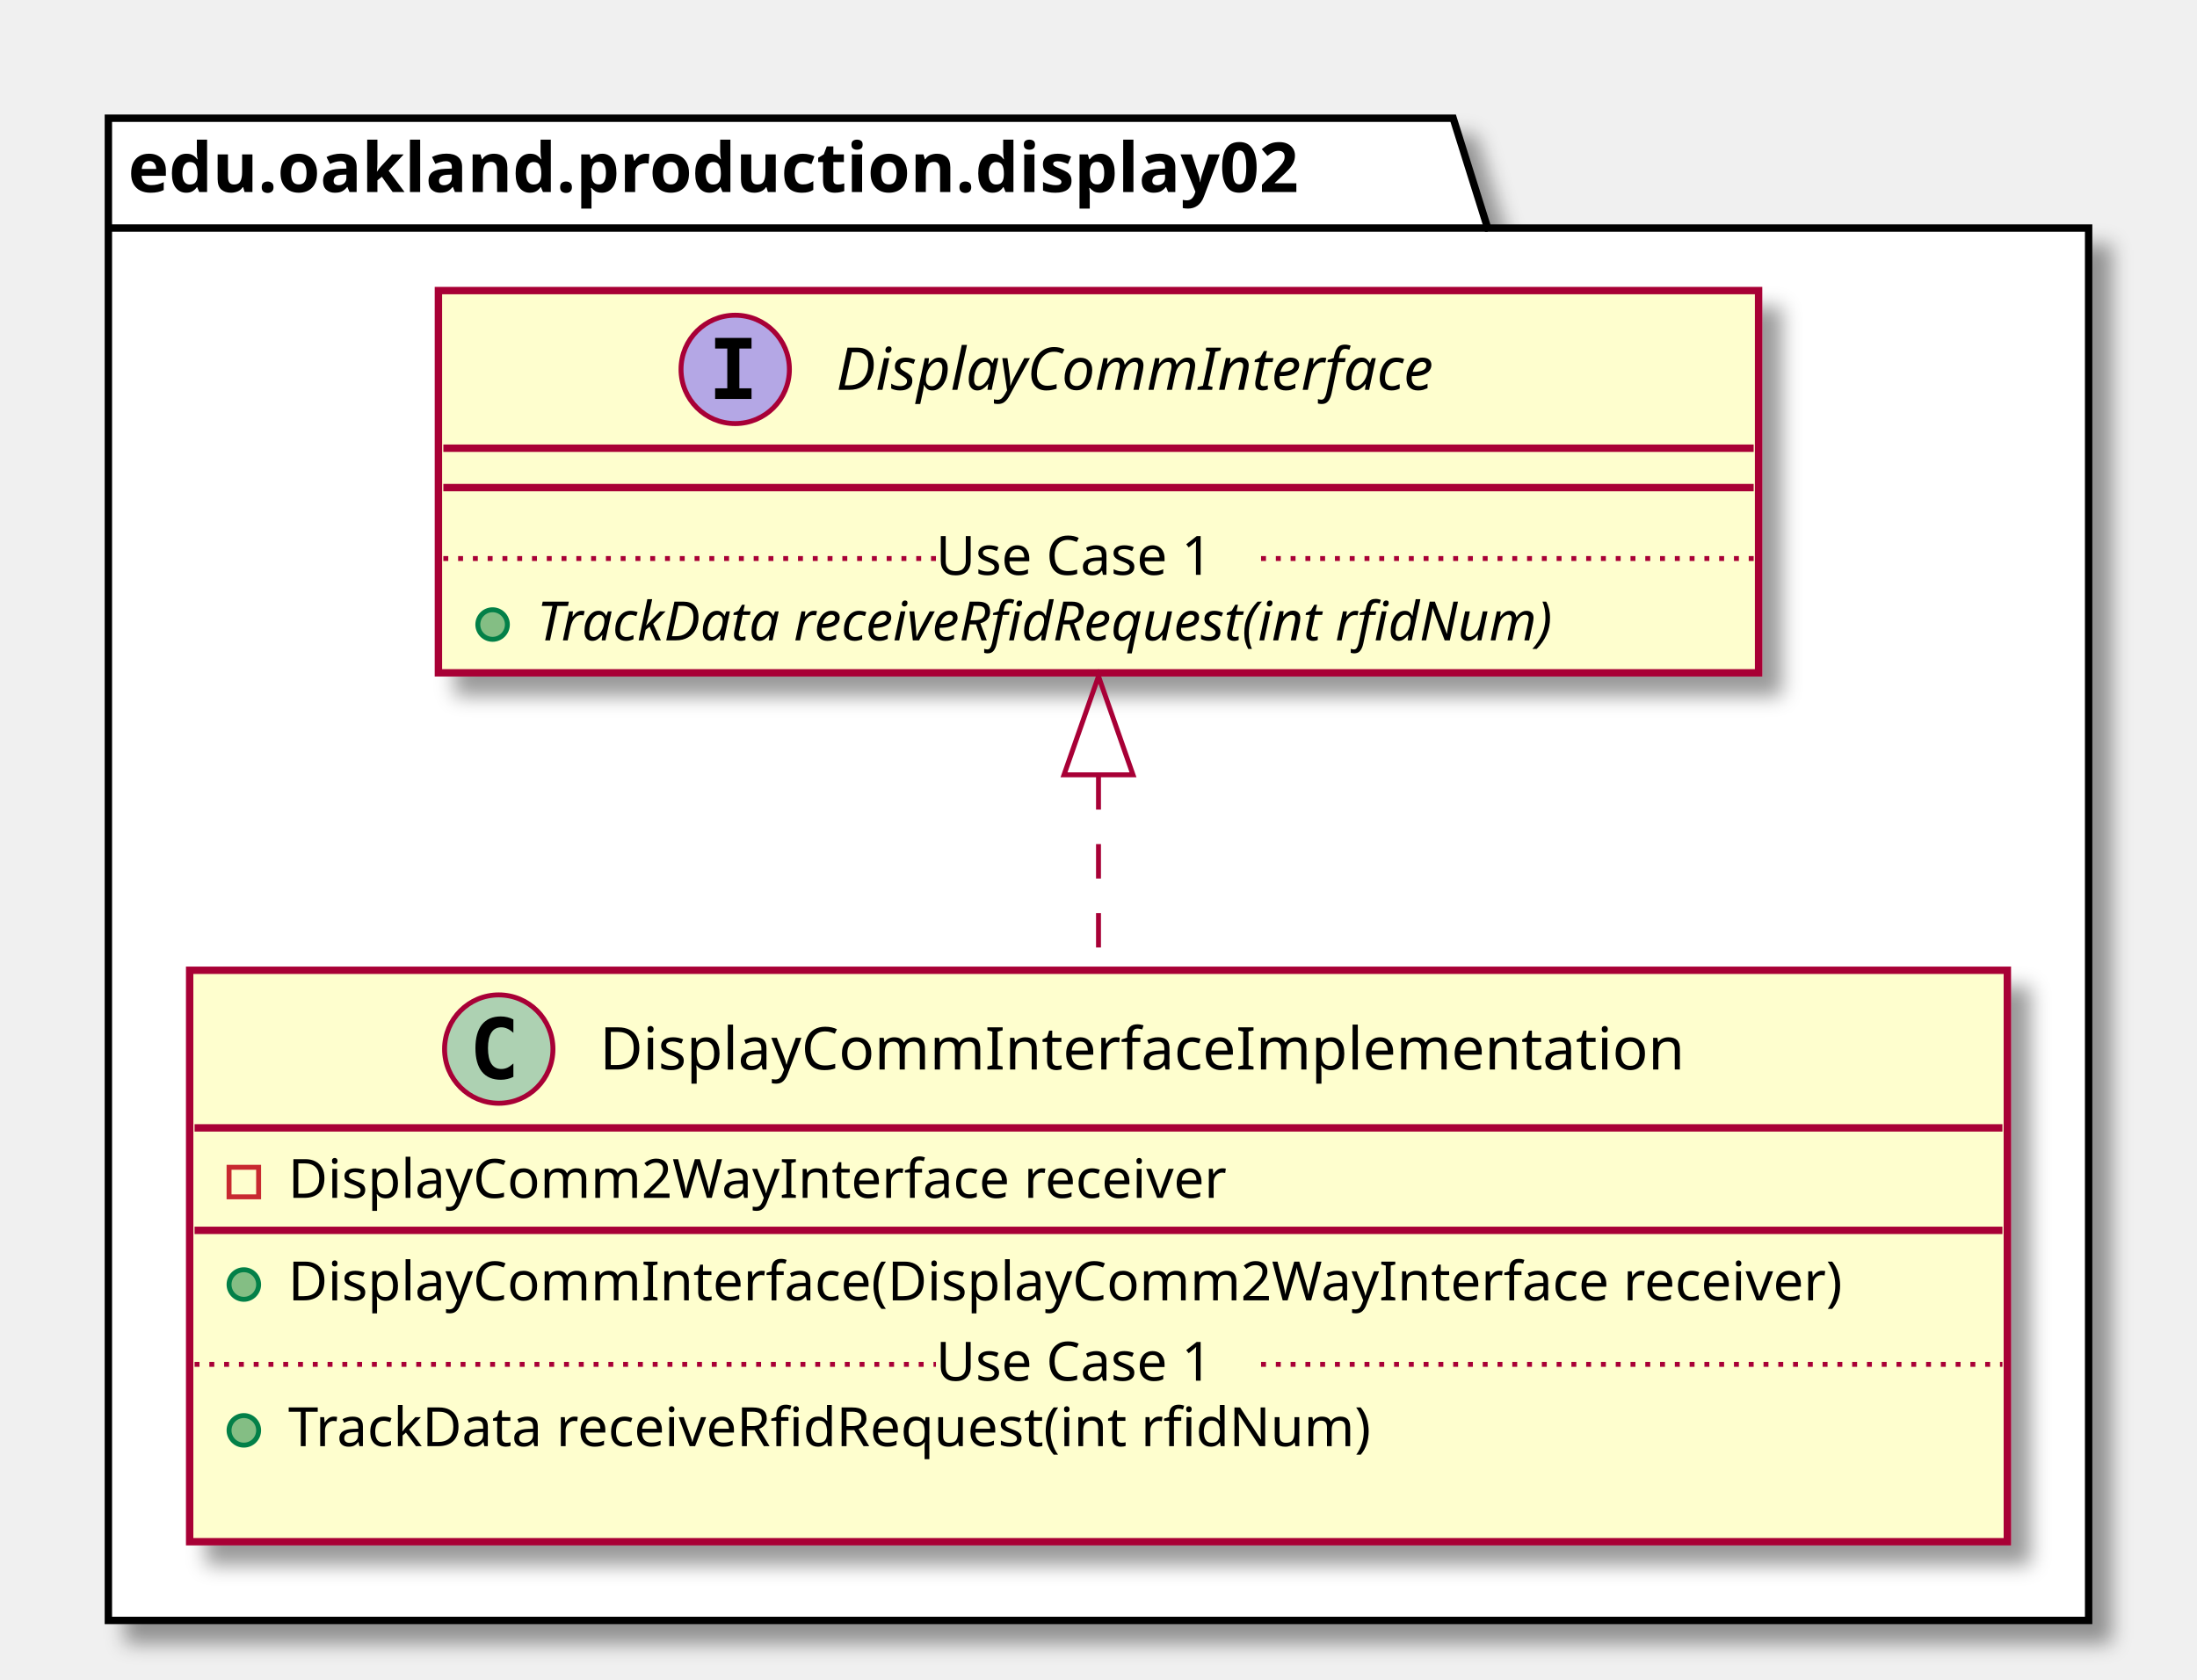
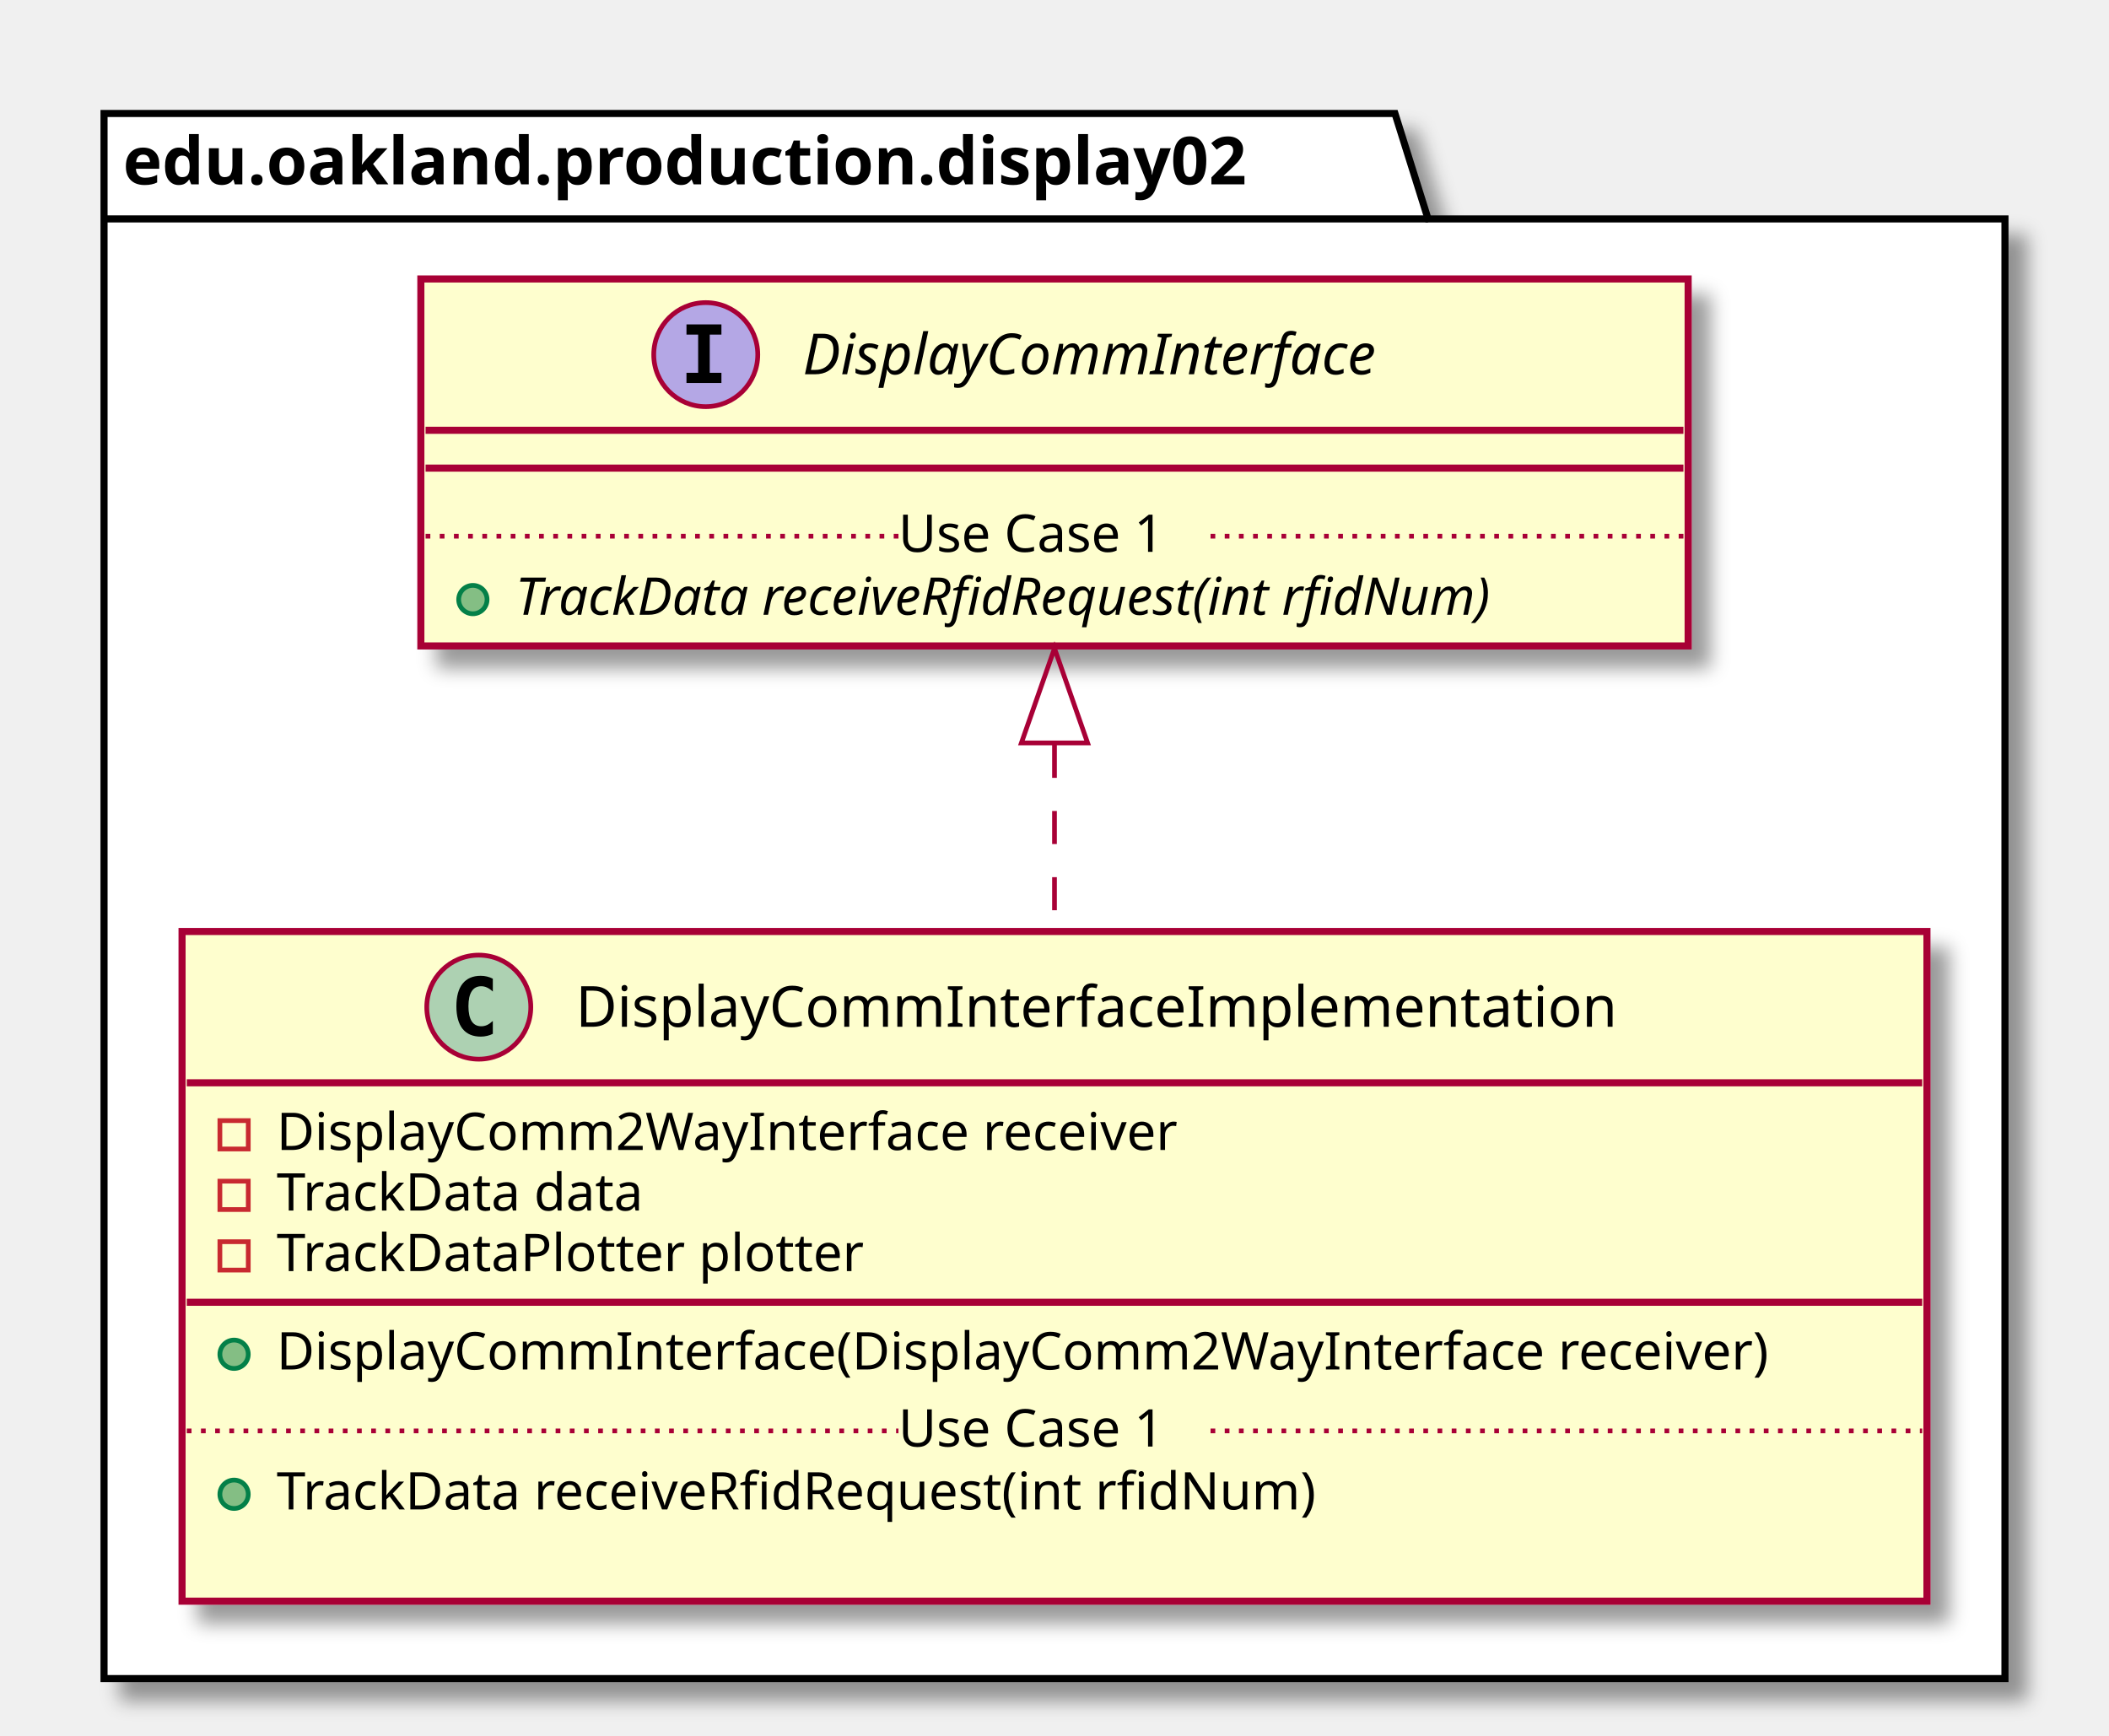
- <svg xmlns="http://www.w3.org/2000/svg" contentScriptType="application/ecmascript" contentStyleType="text/css" height="341px" preserveAspectRatio="none" style="width:446px;height:341px;" version="1.1" viewBox="0 0 446 341" width="446px" zoomAndPan="magnify">
+ <svg xmlns="http://www.w3.org/2000/svg" contentScriptType="application/ecmascript" contentStyleType="text/css" height="367px" preserveAspectRatio="none" style="width:446px;height:367px;" version="1.1" viewBox="0 0 446 367" width="446px" zoomAndPan="magnify">
  <defs>
-     <filter height="300%" id="fw9wm0i4nndlc" width="300%" x="-1" y="-1">
+     <filter height="300%" id="fi73ghrqn7e9c" width="300%" x="-1" y="-1">
      <feGaussianBlur result="blurOut" stdDeviation="2.0" />
      <feColorMatrix in="blurOut" result="blurOut2" type="matrix" values="0 0 0 0 0 0 0 0 0 0 0 0 0 0 0 0 0 0 .4 0" />
      <feOffset dx="4.0" dy="4.0" in="blurOut2" result="blurOut3" />
      <feBlend in="SourceGraphic" in2="blurOut3" mode="normal" />
    </filter>
  </defs>
  <g>
-     <polygon fill="#FFFFFF" filter="url(#fw9wm0i4nndlc)" points="22,24,295,24,302,46.297,424,46.297,424,329,22,329,22,24" style="stroke: #000000; stroke-width: 1.5;" />
+     <polygon fill="#FFFFFF" filter="url(#fi73ghrqn7e9c)" points="22,24,295,24,302,46.297,424,46.297,424,355,22,355,22,24" style="stroke: #000000; stroke-width: 1.5;" />
    <line style="stroke: #000000; stroke-width: 1.5;" x1="22" x2="302" y1="46.297" y2="46.297" />
    <text fill="#000000" font-family="sans-serif" font-size="14" font-weight="bold" lengthAdjust="spacingAndGlyphs" textLength="267" x="26" y="38.995">edu.oakland.production.display02</text>
-     <rect fill="#FEFECE" filter="url(#fw9wm0i4nndlc)" height="116.023" id="DisplayCommInterfaceImplementation" style="stroke: #A80036; stroke-width: 1.5;" width="369" x="38.5" y="197" />
+     <rect fill="#FEFECE" filter="url(#fi73ghrqn7e9c)" height="141.633" id="DisplayCommInterfaceImplementation" style="stroke: #A80036; stroke-width: 1.5;" width="369" x="38.5" y="197" />
    <ellipse cx="101.25" cy="213" fill="#ADD1B2" rx="11" ry="11" style="stroke: #A80036; stroke-width: 1.0;" />
    <path d="M104.219,218.641 Q103.641,218.938 103,219.078 Q102.359,219.234 101.656,219.234 Q99.156,219.234 97.828,217.594 Q96.516,215.938 96.516,212.812 Q96.516,209.688 97.828,208.031 Q99.156,206.375 101.656,206.375 Q102.359,206.375 103,206.531 Q103.656,206.688 104.219,206.984 L104.219,209.703 Q103.594,209.125 103,208.859 Q102.406,208.578 101.781,208.578 Q100.438,208.578 99.75,209.656 Q99.062,210.719 99.062,212.812 Q99.062,214.906 99.75,215.984 Q100.438,217.047 101.781,217.047 Q102.406,217.047 103,216.781 Q103.594,216.5 104.219,215.922 L104.219,218.641 Z " />
    <text fill="#000000" font-family="sans-serif" font-size="12" lengthAdjust="spacingAndGlyphs" textLength="235" x="121.75" y="217.154">DisplayCommInterfaceImplementation</text>
    <line style="stroke: #A80036; stroke-width: 1.5;" x1="39.5" x2="406.5" y1="229" y2="229" />
    <rect fill="none" height="6" style="stroke: #C82930; stroke-width: 1.0;" width="6" x="46.5" y="237" />
    <text fill="#000000" font-family="sans-serif" font-size="11" lengthAdjust="spacingAndGlyphs" textLength="207" x="58.5" y="243.21">DisplayComm2WayInterface receiver</text>
-     <line style="stroke: #A80036; stroke-width: 1.5;" x1="39.5" x2="406.5" y1="249.805" y2="249.805" />
-     <ellipse cx="49.5" cy="260.805" fill="#84BE84" rx="3" ry="3" style="stroke: #038048; stroke-width: 1.0;" />
-     <text fill="#000000" font-family="sans-serif" font-size="11" lengthAdjust="spacingAndGlyphs" textLength="343" x="58.5" y="264.015">DisplayCommInterface(DisplayComm2WayInterface receiver)</text>
-     <ellipse cx="49.5" cy="290.414" fill="#84BE84" rx="3" ry="3" style="stroke: #038048; stroke-width: 1.0;" />
-     <text fill="#000000" font-family="sans-serif" font-size="11" lengthAdjust="spacingAndGlyphs" textLength="240" x="58.5" y="293.625">TrackData receiveRfidRequest(int rfidNum)</text>
-     <text fill="#000000" font-family="sans-serif" font-size="11" lengthAdjust="spacingAndGlyphs" textLength="0" x="62.5" y="306.429" />
-     <line style="stroke: #A80036; stroke-width: 1.0; stroke-dasharray: 1.0,2.0;" x1="39.5" x2="190" y1="277.012" y2="277.012" />
-     <text fill="#000000" font-family="sans-serif" font-size="11" lengthAdjust="spacingAndGlyphs" textLength="66" x="190" y="280.32">Use Case 1</text>
-     <line style="stroke: #A80036; stroke-width: 1.0; stroke-dasharray: 1.0,2.0;" x1="256" x2="406.5" y1="277.012" y2="277.012" />
-     <rect fill="#FEFECE" filter="url(#fw9wm0i4nndlc)" height="77.609" id="DisplayCommInterface" style="stroke: #A80036; stroke-width: 1.5;" width="268" x="89" y="59" />
+     <rect fill="none" height="6" style="stroke: #C82930; stroke-width: 1.0;" width="6" x="46.5" y="249.805" />
+     <text fill="#000000" font-family="sans-serif" font-size="11" lengthAdjust="spacingAndGlyphs" textLength="86" x="58.5" y="256.015">TrackData data</text>
+     <rect fill="none" height="6" style="stroke: #C82930; stroke-width: 1.0;" width="6" x="46.5" y="262.609" />
+     <text fill="#000000" font-family="sans-serif" font-size="11" lengthAdjust="spacingAndGlyphs" textLength="135" x="58.5" y="268.82">TrackDataPlotter plotter</text>
+     <line style="stroke: #A80036; stroke-width: 1.5;" x1="39.5" x2="406.5" y1="275.414" y2="275.414" />
+     <ellipse cx="49.5" cy="286.414" fill="#84BE84" rx="3" ry="3" style="stroke: #038048; stroke-width: 1.0;" />
+     <text fill="#000000" font-family="sans-serif" font-size="11" lengthAdjust="spacingAndGlyphs" textLength="343" x="58.5" y="289.625">DisplayCommInterface(DisplayComm2WayInterface receiver)</text>
+     <ellipse cx="49.5" cy="316.023" fill="#84BE84" rx="3" ry="3" style="stroke: #038048; stroke-width: 1.0;" />
+     <text fill="#000000" font-family="sans-serif" font-size="11" lengthAdjust="spacingAndGlyphs" textLength="240" x="58.5" y="319.234">TrackData receiveRfidRequest(int rfidNum)</text>
+     <text fill="#000000" font-family="sans-serif" font-size="11" lengthAdjust="spacingAndGlyphs" textLength="0" x="62.5" y="332.039" />
+     <line style="stroke: #A80036; stroke-width: 1.0; stroke-dasharray: 1.0,2.0;" x1="39.5" x2="190" y1="302.621" y2="302.621" />
+     <text fill="#000000" font-family="sans-serif" font-size="11" lengthAdjust="spacingAndGlyphs" textLength="66" x="190" y="305.929">Use Case 1</text>
+     <line style="stroke: #A80036; stroke-width: 1.0; stroke-dasharray: 1.0,2.0;" x1="256" x2="406.5" y1="302.621" y2="302.621" />
+     <rect fill="#FEFECE" filter="url(#fi73ghrqn7e9c)" height="77.609" id="DisplayCommInterface" style="stroke: #A80036; stroke-width: 1.5;" width="268" x="89" y="59" />
    <ellipse cx="149.25" cy="75" fill="#B4A7E5" rx="11" ry="11" style="stroke: #A80036; stroke-width: 1.0;" />
    <path d="M145.172,70.766 L145.172,68.609 L152.562,68.609 L152.562,70.766 L150.094,70.766 L150.094,78.844 L152.562,78.844 L152.562,81 L145.172,81 L145.172,78.844 L147.641,78.844 L147.641,70.766 L145.172,70.766 Z " />
    <text fill="#000000" font-family="sans-serif" font-size="12" font-style="italic" lengthAdjust="spacingAndGlyphs" textLength="139" x="169.75" y="79.154">DisplayCommInterface</text>
    <line style="stroke: #A80036; stroke-width: 1.5;" x1="90" x2="356" y1="91" y2="91" />
    <line style="stroke: #A80036; stroke-width: 1.5;" x1="90" x2="356" y1="99" y2="99" />
    <ellipse cx="100" cy="126.805" fill="#84BE84" rx="3" ry="3" style="stroke: #038048; stroke-width: 1.0;" />
    <text fill="#000000" font-family="sans-serif" font-size="11" font-style="italic" lengthAdjust="spacingAndGlyphs" textLength="242" x="109" y="130.015">TrackData receiveRfidRequest(int rfidNum)</text>
    <line style="stroke: #A80036; stroke-width: 1.0; stroke-dasharray: 1.0,2.0;" x1="90" x2="190" y1="113.402" y2="113.402" />
    <text fill="#000000" font-family="sans-serif" font-size="11" lengthAdjust="spacingAndGlyphs" textLength="66" x="190" y="116.71">Use Case 1</text>
    <line style="stroke: #A80036; stroke-width: 1.0; stroke-dasharray: 1.0,2.0;" x1="256" x2="356" y1="113.402" y2="113.402" />
-     <path d="M223,157.38 C223,170.29 223,183.94 223,196.79 " fill="none" id="DisplayCommInterface&lt;-DisplayCommInterfaceImplementation" style="stroke: #A80036; stroke-width: 1.0; stroke-dasharray: 7.0,7.0;" />
-     <polygon fill="none" points="216,157.31,223,137.31,230,157.31,216,157.31" style="stroke: #A80036; stroke-width: 1.0;" />
+     <path d="M223,157.51 C223,170.25 223,183.85 223,196.98 " fill="none" id="DisplayCommInterface&lt;-DisplayCommInterfaceImplementation" style="stroke: #A80036; stroke-width: 1.0; stroke-dasharray: 7.0,7.0;" />
+     <polygon fill="none" points="216,157.12,223,137.12,230,157.12,216,157.12" style="stroke: #A80036; stroke-width: 1.0;" />
  </g>
</svg>
